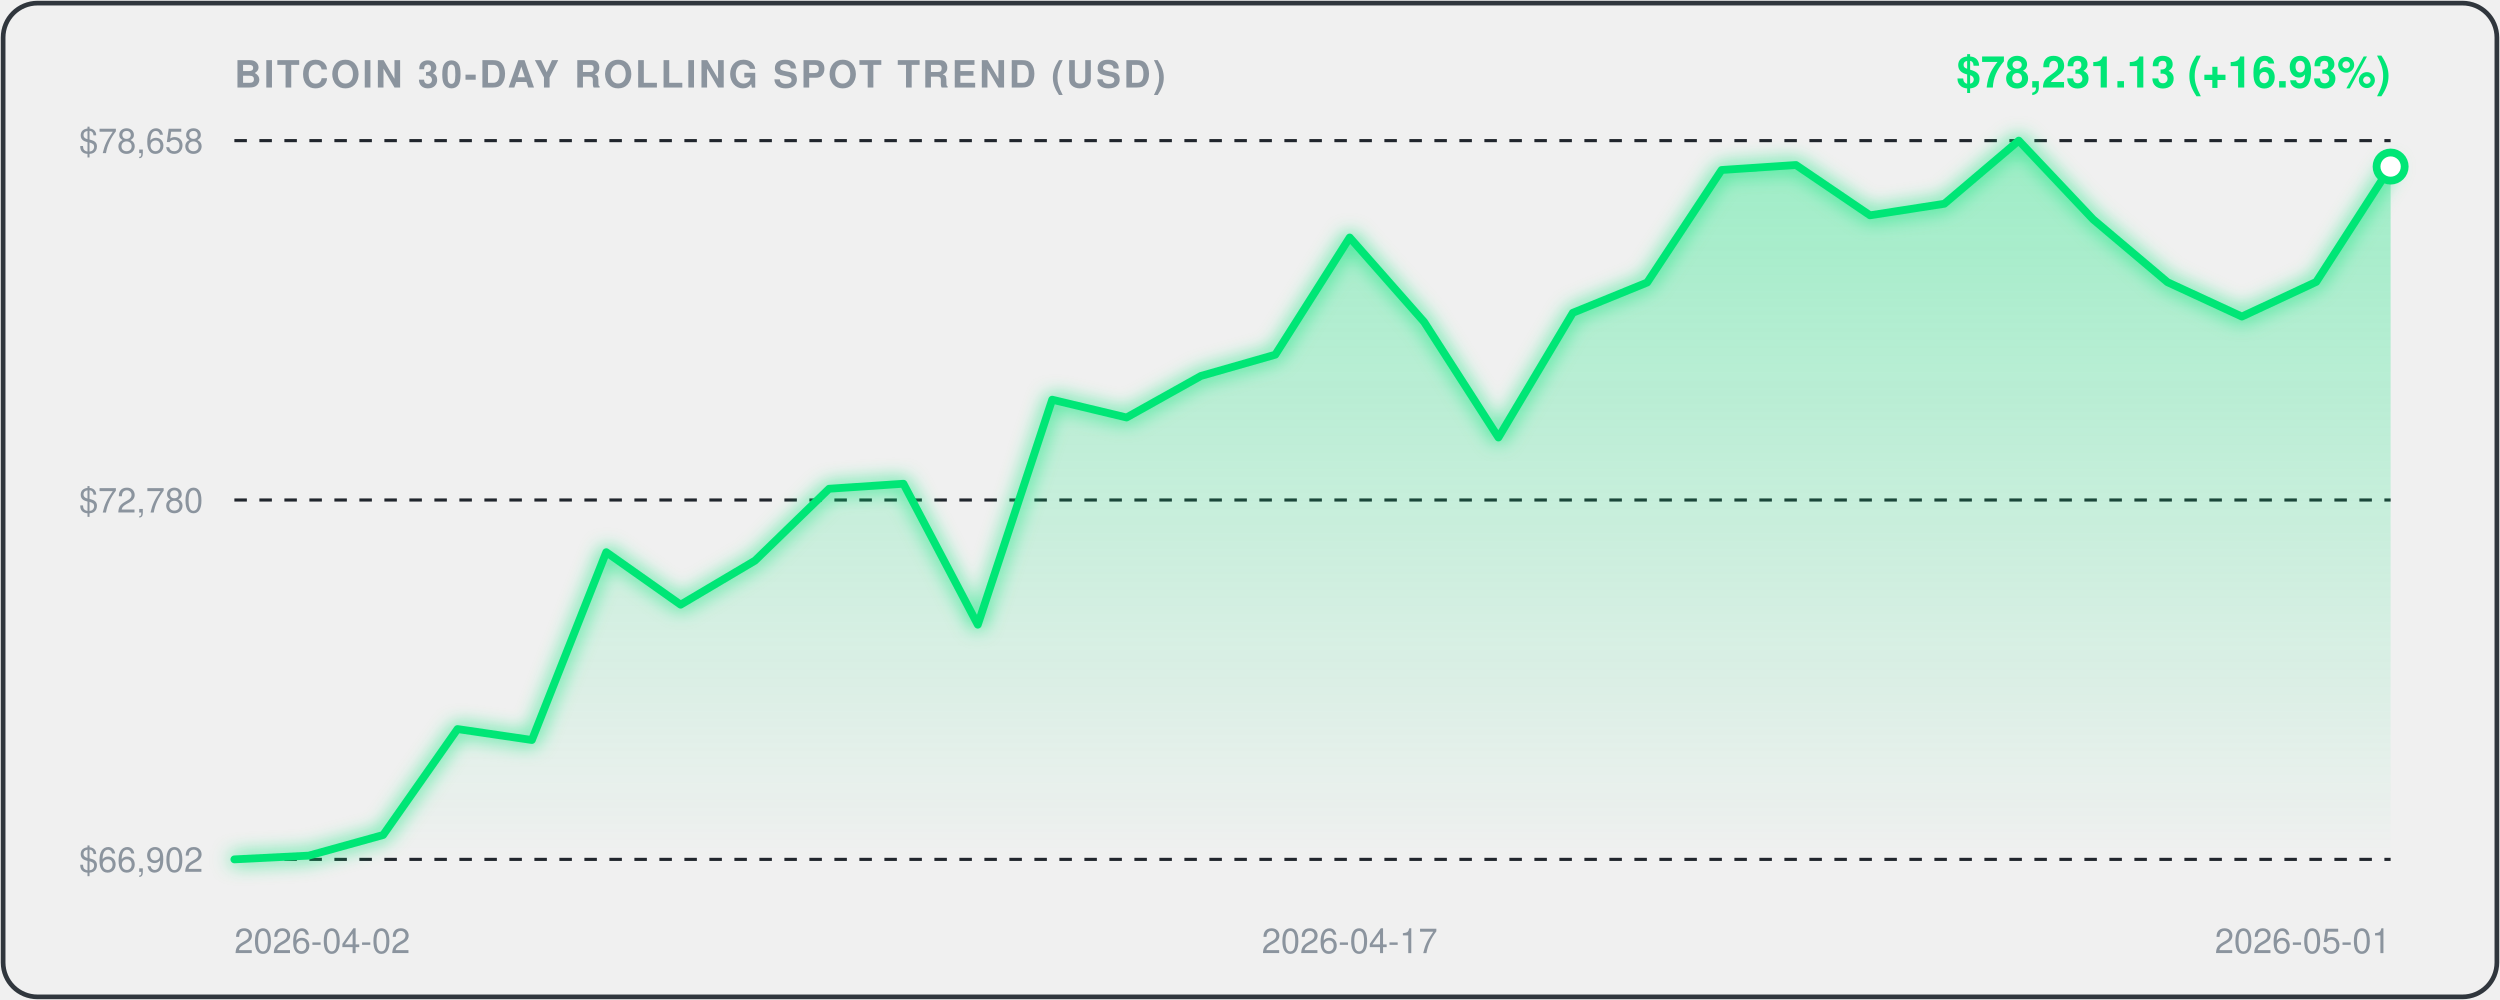
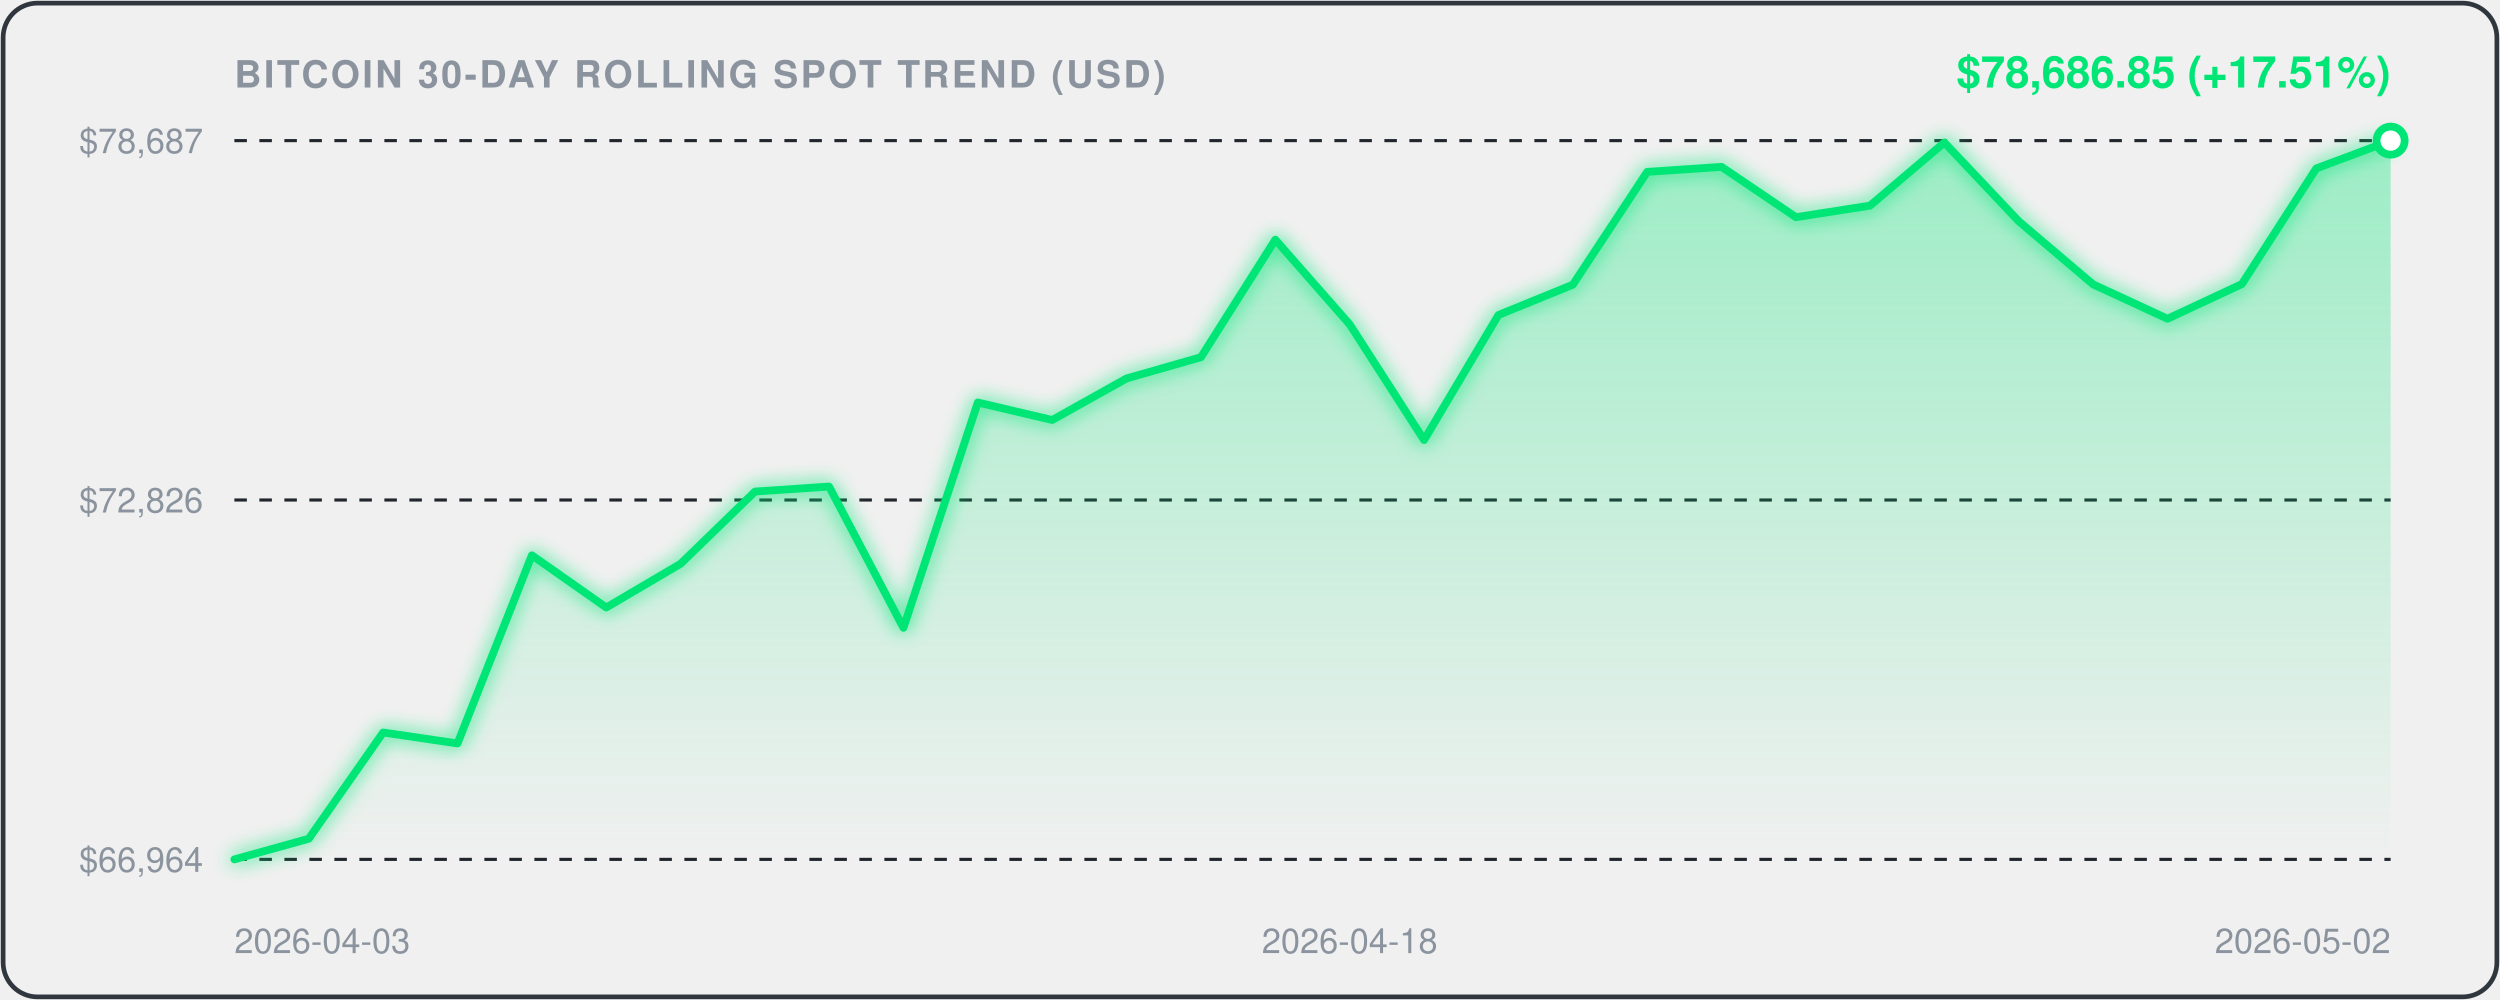
<svg xmlns="http://www.w3.org/2000/svg" viewBox="0 0 800 320" width="100%" height="100%" style="background:#0d1117;border-radius:12px;font-family:-apple-system,BlinkMacSystemFont,'Segoe UI',Helvetica,Arial,sans-serif;">
  <defs>
    <linearGradient id="areaGrad" x1="0" y1="0" x2="0" y2="1">
      <stop offset="0%" stop-color="rgba(0, 230, 118, 0.35)" />
      <stop offset="100%" stop-color="rgba(0, 230, 118, 0.0)" />
    </linearGradient>
    <filter id="glow" x="-20%" y="-20%" width="140%" height="140%">
      <feGaussianBlur stdDeviation="3" result="blur" />
      <feComposite in="SourceGraphic" in2="blur" operator="over" />
    </filter>
  </defs>
  <rect x="1" y="1" width="798" height="318" rx="11" fill="none" stroke="#30363d" stroke-width="1.5" />
  <text x="75" y="28" fill="#8b949e" font-size="12" font-weight="600" letter-spacing="0.8">BITCOIN 30-DAY ROLLING SPOT TREND (USD)</text>
-   <text x="765" y="28" text-anchor="end" fill="#00E676" font-size="14" font-weight="700">$78,231.13 (+16.93%)</text>
+   <text x="765" y="28" text-anchor="end" fill="#00E676" font-size="14" font-weight="700">$78,686.85 (+17.51%)</text>
  <line x1="75" y1="45" x2="765" y2="45" stroke="#21262d" stroke-width="1" stroke-dasharray="4,4" />
-   <text x="65" y="49" text-anchor="end" fill="#8b949e" font-size="11">$78,658</text>
+   <text x="65" y="49" text-anchor="end" fill="#8b949e" font-size="11">$78,687</text>
  <line x1="75" y1="160.0" x2="765" y2="160.0" stroke="#21262d" stroke-width="1" stroke-dasharray="4,4" />
-   <text x="65" y="164.0" text-anchor="end" fill="#8b949e" font-size="11">$72,780</text>
+   <text x="65" y="164.0" text-anchor="end" fill="#8b949e" font-size="11">$72,826</text>
  <line x1="75" y1="275" x2="765" y2="275" stroke="#21262d" stroke-width="1" stroke-dasharray="4,4" />
-   <text x="65" y="279" text-anchor="end" fill="#8b949e" font-size="11">$66,902</text>
-   <path d="M 75.0,275.0 L 98.8,273.8 L 122.6,267.2 L 146.4,233.3 L 170.2,236.8 L 194.0,176.7 L 217.8,193.5 L 241.6,179.4 L 265.3,156.4 L 289.1,154.8 L 312.9,199.9 L 336.7,127.9 L 360.5,133.6 L 384.3,120.3 L 408.1,113.5 L 431.9,76.0 L 455.7,103.0 L 479.5,140.0 L 503.3,100.1 L 527.1,90.4 L 550.9,54.4 L 574.7,52.8 L 598.4,68.9 L 622.2,65.2 L 646.0,45.0 L 669.8,70.2 L 693.6,90.3 L 717.4,101.3 L 741.2,90.2 L 765.0,53.3 L 765.0,275.0 L 75.0,275.0 Z" fill="url(#areaGrad)" />
-   <path d="M 75.0,275.0 L 98.8,273.8 L 122.6,267.2 L 146.4,233.3 L 170.2,236.8 L 194.0,176.7 L 217.8,193.5 L 241.6,179.4 L 265.3,156.4 L 289.1,154.8 L 312.9,199.9 L 336.7,127.9 L 360.5,133.6 L 384.3,120.3 L 408.1,113.5 L 431.9,76.0 L 455.7,103.0 L 479.5,140.0 L 503.3,100.1 L 527.1,90.4 L 550.9,54.4 L 574.7,52.8 L 598.4,68.9 L 622.2,65.2 L 646.0,45.0 L 669.8,70.2 L 693.6,90.3 L 717.4,101.3 L 741.2,90.2 L 765.0,53.3" fill="none" stroke="#00E676" stroke-width="2.5" stroke-linecap="round" stroke-linejoin="round" filter="url(#glow)" />
-   <circle cx="765.0" cy="53.3" r="4.5" fill="#ffffff" stroke="#00E676" stroke-width="2.5" />
-   <text x="75.0" y="305" fill="#8b949e" font-size="11" text-anchor="start">2026-04-02</text>
-   <text x="431.9" y="305" fill="#8b949e" font-size="11" text-anchor="middle">2026-04-17</text>
-   <text x="765.0" y="305" fill="#8b949e" font-size="11" text-anchor="end">2026-05-01</text>
+   <text x="65" y="279" text-anchor="end" fill="#8b949e" font-size="11">$66,964</text>
+   <path d="M 75.0,275.0 L 98.8,268.4 L 122.6,234.4 L 146.4,237.9 L 170.2,177.7 L 194.0,194.4 L 217.8,180.4 L 241.6,157.3 L 265.3,155.7 L 289.1,200.9 L 312.9,128.8 L 336.7,134.4 L 360.5,121.1 L 384.3,114.3 L 408.1,76.7 L 431.9,103.8 L 455.7,140.8 L 479.5,100.8 L 503.3,91.1 L 527.1,55.0 L 550.9,53.4 L 574.7,69.5 L 598.4,65.8 L 622.2,45.6 L 646.0,70.8 L 669.8,91.0 L 693.6,102.0 L 717.4,90.9 L 741.2,53.9 L 765.0,45.0 L 765.0,275.0 L 75.0,275.0 Z" fill="url(#areaGrad)" />
+   <path d="M 75.0,275.0 L 98.8,268.4 L 122.6,234.4 L 146.4,237.9 L 170.2,177.7 L 194.0,194.4 L 217.8,180.4 L 241.6,157.3 L 265.3,155.7 L 289.1,200.9 L 312.9,128.8 L 336.7,134.4 L 360.5,121.1 L 384.3,114.3 L 408.1,76.7 L 431.9,103.8 L 455.7,140.8 L 479.5,100.8 L 503.3,91.1 L 527.1,55.0 L 550.9,53.4 L 574.7,69.5 L 598.4,65.8 L 622.2,45.6 L 646.0,70.8 L 669.8,91.0 L 693.6,102.0 L 717.4,90.9 L 741.2,53.9 L 765.0,45.0" fill="none" stroke="#00E676" stroke-width="2.5" stroke-linecap="round" stroke-linejoin="round" filter="url(#glow)" />
+   <circle cx="765.0" cy="45.0" r="4.5" fill="#ffffff" stroke="#00E676" stroke-width="2.5" />
+   <text x="75.0" y="305" fill="#8b949e" font-size="11" text-anchor="start">2026-04-03</text>
+   <text x="431.9" y="305" fill="#8b949e" font-size="11" text-anchor="middle">2026-04-18</text>
+   <text x="765.0" y="305" fill="#8b949e" font-size="11" text-anchor="end">2026-05-02</text>
</svg>
